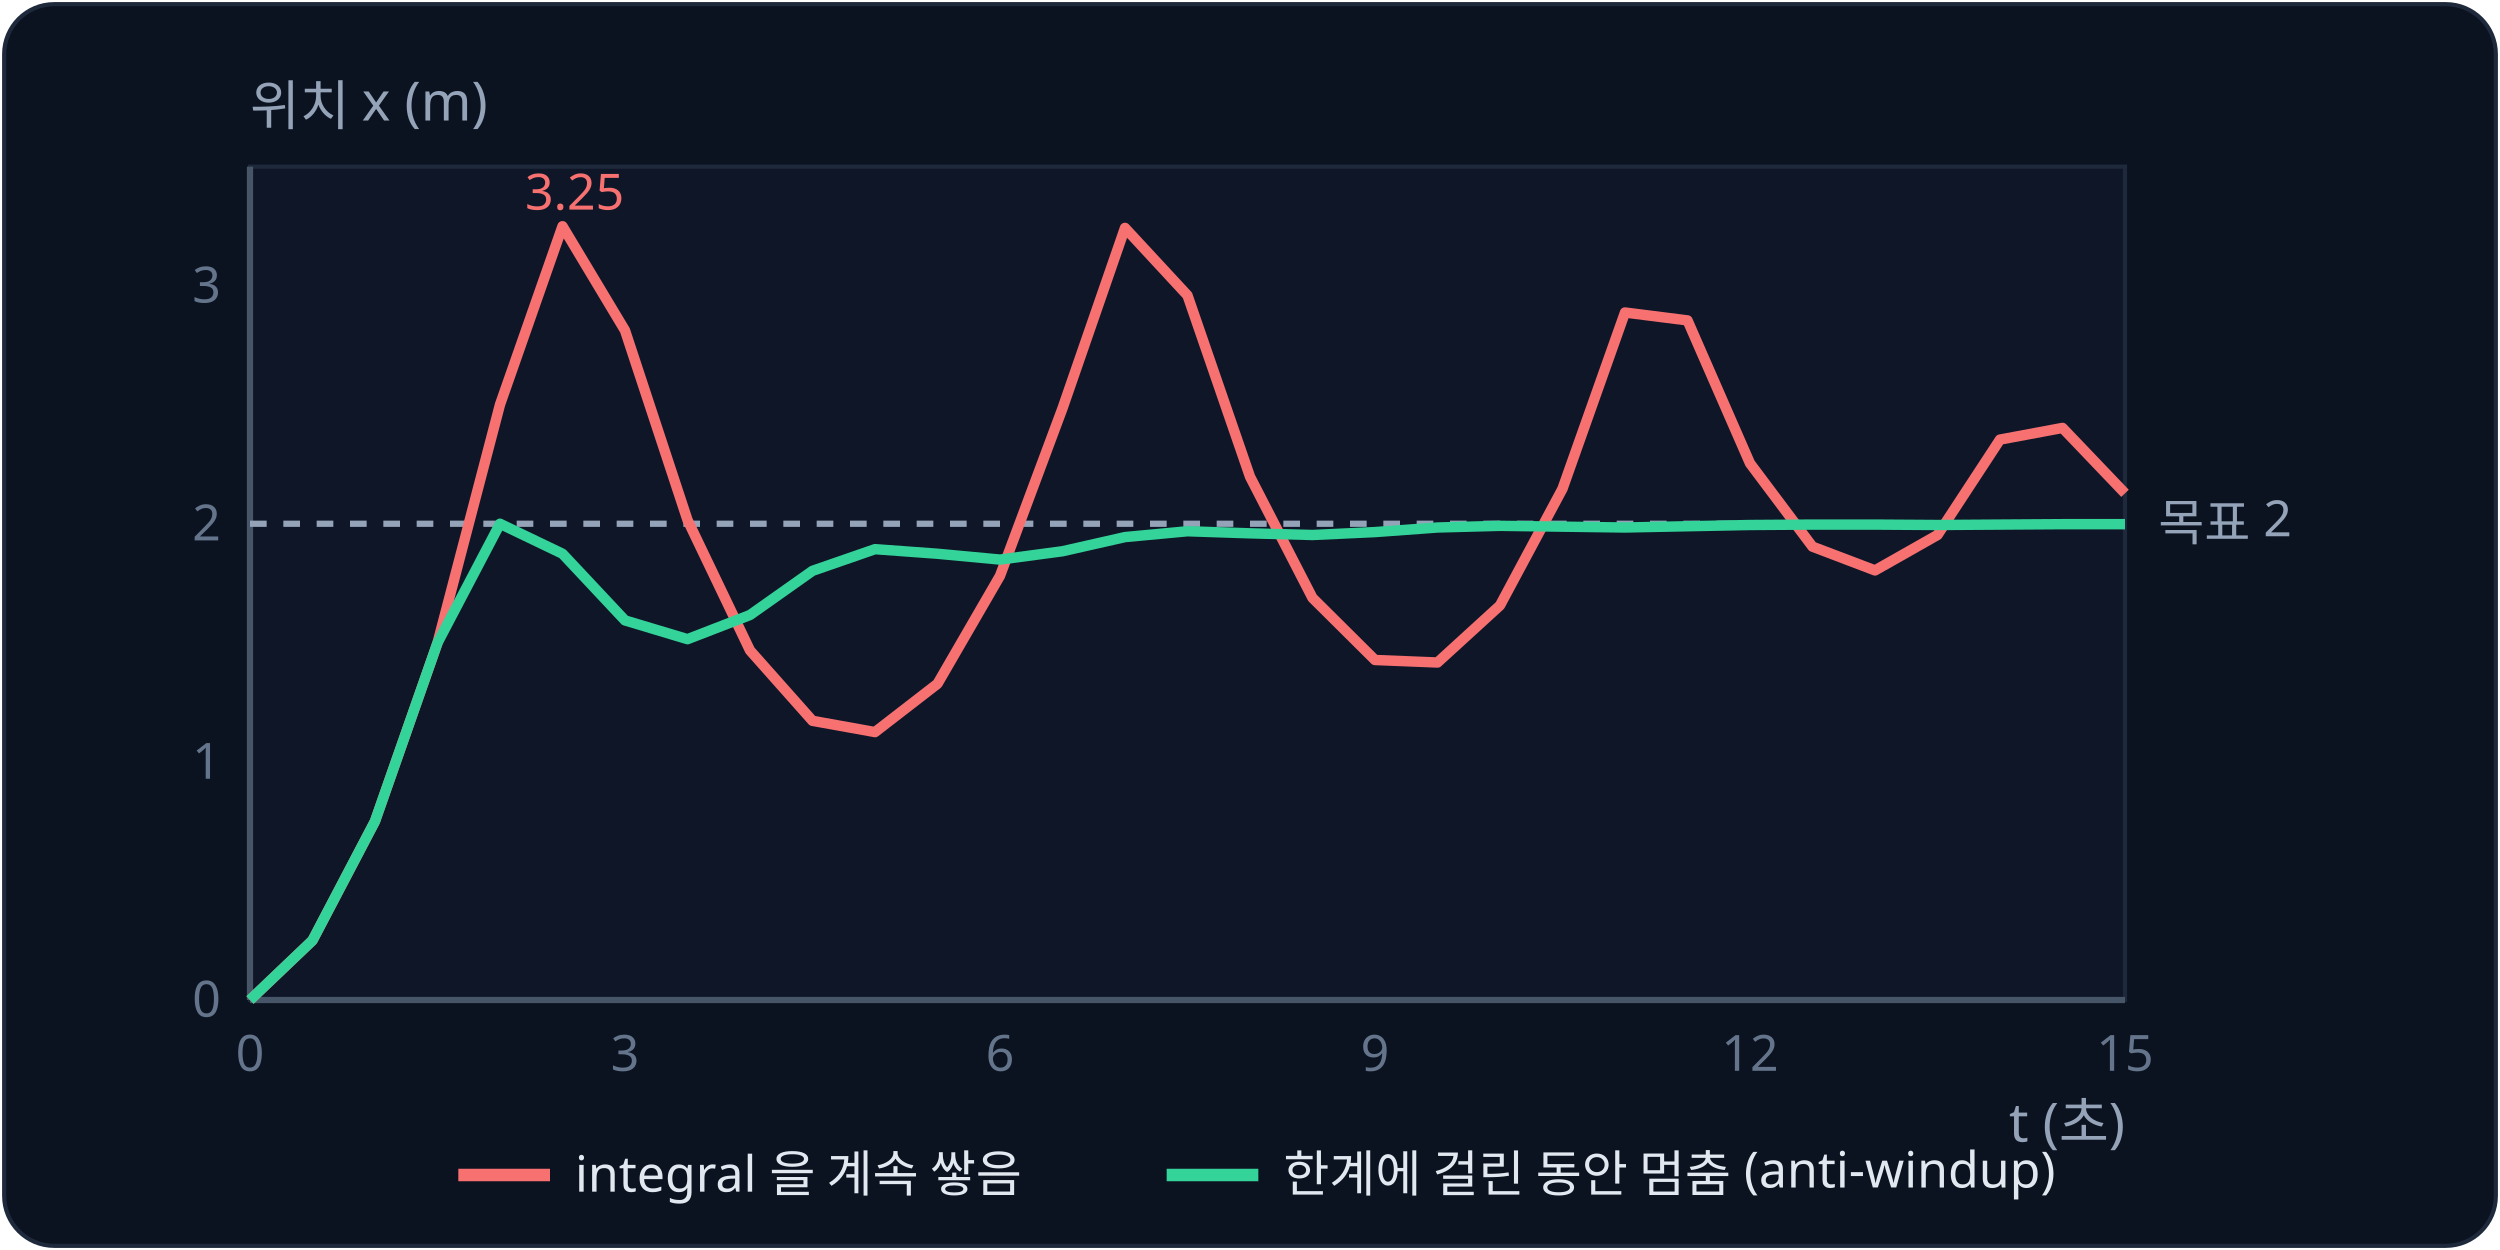
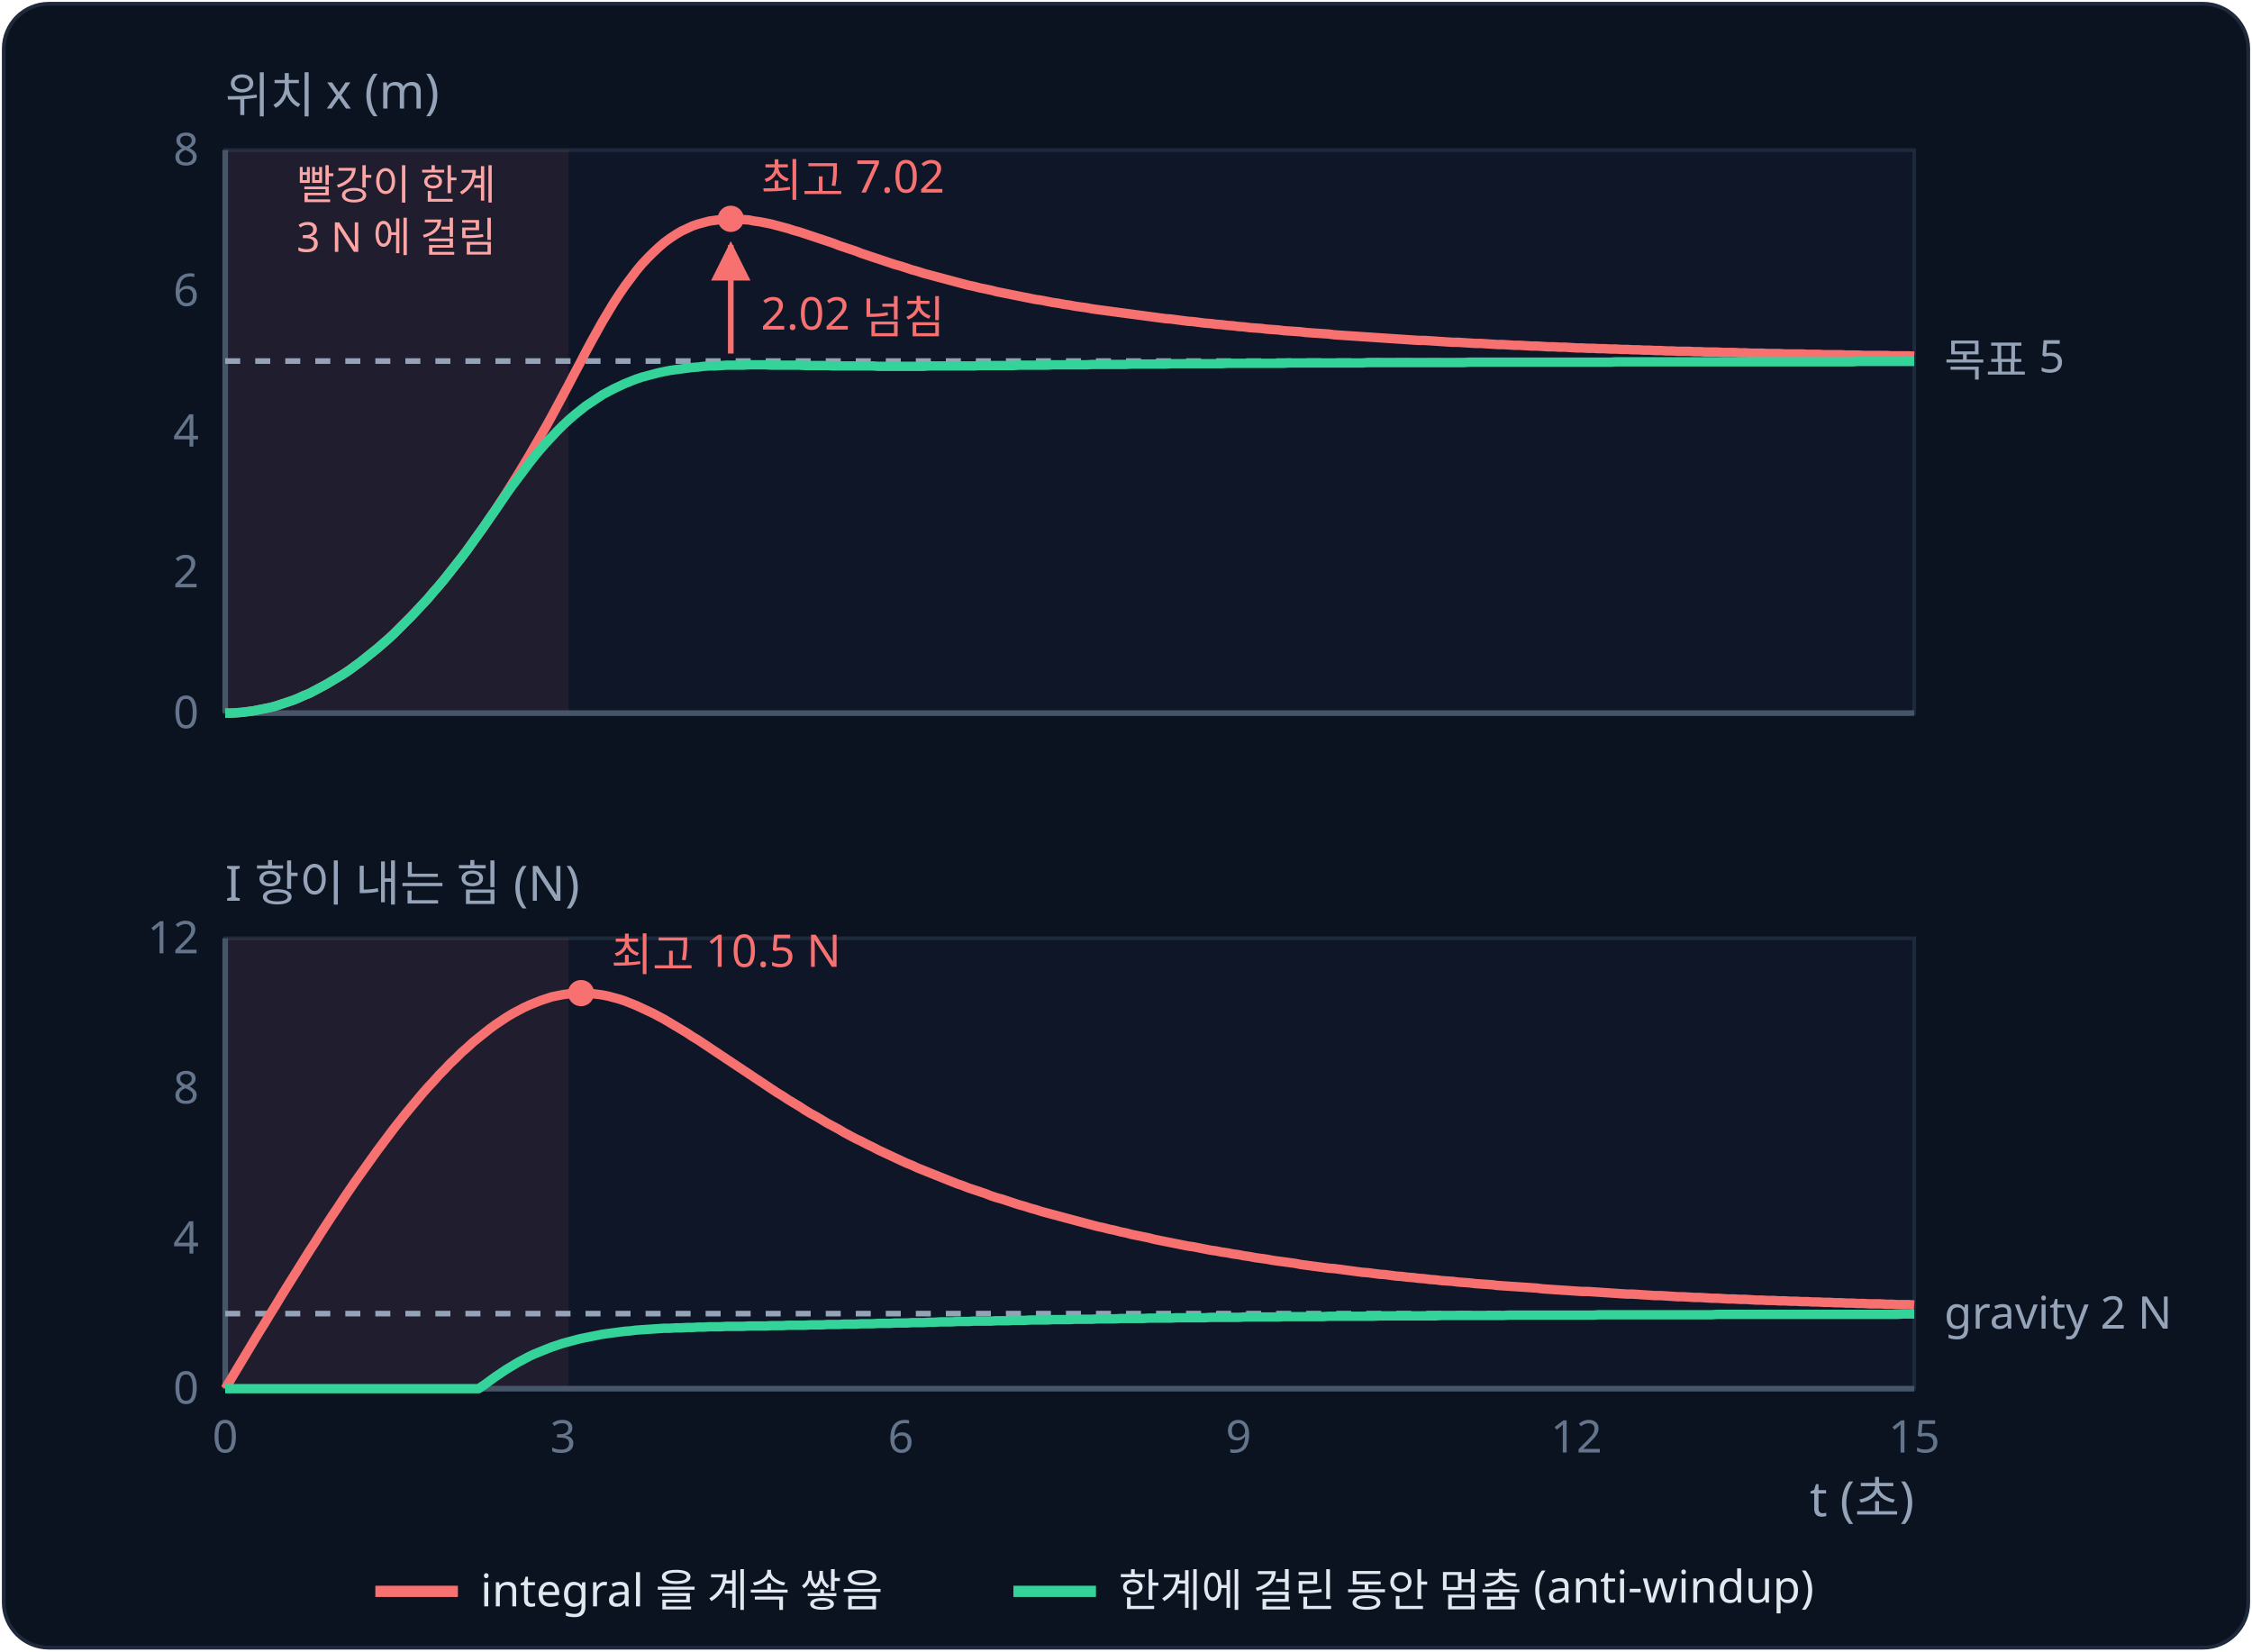
- <svg xmlns="http://www.w3.org/2000/svg" viewBox="0 0 600 300" font-family="Pretendard, 'Apple SD Gothic Neo', 'Noto Sans KR', system-ui, sans-serif">
+ <svg xmlns="http://www.w3.org/2000/svg" viewBox="0 0 600 440" font-family="Pretendard, 'Apple SD Gothic Neo', 'Noto Sans KR', system-ui, sans-serif">
  <defs>
-     <marker id="arrow-muted" viewBox="0 0 10 10" refX="9" refY="5" markerWidth="7" markerHeight="7" orient="auto-start-reverse">
-       <path d="M0,0 L10,5 L0,10 z" fill="#94a3b8" />
-     </marker>
-     <marker id="arrow-amber" viewBox="0 0 10 10" refX="9" refY="5" markerWidth="7" markerHeight="7" orient="auto-start-reverse">
-       <path d="M0,0 L10,5 L0,10 z" fill="#f59e0b" />
-     </marker>
-     <marker id="arrow-sky" viewBox="0 0 10 10" refX="9" refY="5" markerWidth="7" markerHeight="7" orient="auto-start-reverse">
-       <path d="M0,0 L10,5 L0,10 z" fill="#38bdf8" />
-     </marker>
-     <marker id="arrow-green" viewBox="0 0 10 10" refX="9" refY="5" markerWidth="7" markerHeight="7" orient="auto-start-reverse">
-       <path d="M0,0 L10,5 L0,10 z" fill="#34d399" />
-     </marker>
    <marker id="arrow-red" viewBox="0 0 10 10" refX="9" refY="5" markerWidth="7" markerHeight="7" orient="auto-start-reverse">
      <path d="M0,0 L10,5 L0,10 z" fill="#f87171" />
    </marker>
-     <marker id="arrow-violet" viewBox="0 0 10 10" refX="9" refY="5" markerWidth="7" markerHeight="7" orient="auto-start-reverse">
-       <path d="M0,0 L10,5 L0,10 z" fill="#a78bfa" />
-     </marker>
  </defs>
-   <rect x="1" y="1" width="598" height="298" rx="12" fill="#0b1220" stroke="#1e293b" />
-   <rect x="60.0" y="40.0" width="450.0" height="200.0" rx="0" fill="#0e1628" stroke="#1e293b" stroke-width="1" />
-   <line x1="60.0" y1="240.0" x2="510.0" y2="240.0" stroke="#475569" stroke-width="1.5" />
-   <line x1="60.0" y1="40.0" x2="60.0" y2="240.0" stroke="#475569" stroke-width="1.5" />
-   <text x="60.0" y="257.0" fill="#64748b" font-size="12" text-anchor="middle">0</text>
-   <text x="150.0" y="257.0" fill="#64748b" font-size="12" text-anchor="middle">3</text>
-   <text x="240.0" y="257.0" fill="#64748b" font-size="12" text-anchor="middle">6</text>
-   <text x="330.0" y="257.0" fill="#64748b" font-size="12" text-anchor="middle">9</text>
-   <text x="420.0" y="257.0" fill="#64748b" font-size="12" text-anchor="middle">12</text>
-   <text x="510.0" y="257.0" fill="#64748b" font-size="12" text-anchor="middle">15</text>
-   <text x="53.0" y="244.0" fill="#64748b" font-size="12" text-anchor="end">0</text>
-   <text x="53.0" y="186.9" fill="#64748b" font-size="12" text-anchor="end">1</text>
-   <text x="53.0" y="129.7" fill="#64748b" font-size="12" text-anchor="end">2</text>
-   <text x="53.0" y="72.6" fill="#64748b" font-size="12" text-anchor="end">3</text>
-   <text x="510.0" y="274.0" fill="#94a3b8" font-size="13" text-anchor="end">t (초)</text>
-   <text x="60.0" y="30.0" fill="#94a3b8" font-size="13" text-anchor="start">위치 x (m)</text>
-   <line x1="60.0" y1="125.7" x2="510.0" y2="125.7" stroke="#94a3b8" stroke-width="1.5" stroke-dasharray="4 4" />
-   <text x="518.0" y="129.7" fill="#94a3b8" font-size="12" text-anchor="start">목표 2</text>
-   <polyline points="60.0,240.0 75.0,225.7 90.0,197.1 105.0,154.3 120.0,97.1 135.0,54.3 150.0,79.3 165.0,124.8 180.0,156.1 195.0,173.0 210.0,175.7 225.0,164.1 240.0,138.2 255.0,98.0 270.0,54.7 285.0,70.9 300.0,114.4 315.0,143.5 330.0,158.4 345.0,159.0 360.0,145.3 375.0,117.3 390.0,75.0 405.0,76.9 420.0,111.2 435.0,131.2 450.0,136.9 465.0,128.4 480.0,105.5 495.0,102.7 510.0,118.4" fill="none" stroke="#f87171" stroke-width="2.5" stroke-linejoin="round" />
-   <polyline points="60.0,240.0 75.0,225.7 90.0,197.1 105.0,154.3 120.0,125.7 135.0,132.9 150.0,148.9 165.0,153.4 180.0,147.6 195.0,137.0 210.0,131.8 225.0,132.9 240.0,134.3 255.0,132.3 270.0,128.9 285.0,127.5 300.0,128.0 315.0,128.4 330.0,127.7 345.0,126.6 360.0,126.2 375.0,126.4 390.0,126.6 405.0,126.3 420.0,126.0 435.0,125.9 450.0,125.9 465.0,126.0 480.0,125.9 495.0,125.8 510.0,125.8" fill="none" stroke="#34d399" stroke-width="2.5" stroke-linejoin="round" />
-   <text x="126.0" y="50.3" fill="#f87171" font-size="12" text-anchor="start">3.25</text>
-   <line x1="110.0" y1="282.0" x2="132.0" y2="282.0" stroke="#f87171" stroke-width="3" />
-   <text x="138.0" y="286.0" fill="#e2e8f0" font-size="12" text-anchor="start">integral 을 계속 쌓음</text>
-   <line x1="280.0" y1="282.0" x2="302.0" y2="282.0" stroke="#34d399" stroke-width="3" />
-   <text x="308.0" y="286.0" fill="#e2e8f0" font-size="12" text-anchor="start">한계에 걸린 동안 멈춤 (anti-windup)</text>
+   <rect x="1" y="1" width="598" height="438" rx="12" fill="#0b1220" stroke="#1e293b" />
+   <rect x="60" y="40" width="450" height="150" fill="#0e1628" stroke="#1e293b" stroke-width="1" />
+   <rect x="60" y="40" width="91.5" height="150" fill="#f87171" fill-opacity="0.08" />
+   <line x1="60" y1="190" x2="510" y2="190" stroke="#475569" stroke-width="1.5" />
+   <line x1="60" y1="40" x2="60" y2="190" stroke="#475569" stroke-width="1.5" />
+   <text x="53" y="194.0" fill="#64748b" font-size="12" text-anchor="end">0</text>
+   <text x="53" y="156.5" fill="#64748b" font-size="12" text-anchor="end">2</text>
+   <text x="53" y="119.0" fill="#64748b" font-size="12" text-anchor="end">4</text>
+   <text x="53" y="81.5" fill="#64748b" font-size="12" text-anchor="end">6</text>
+   <text x="53" y="44.0" fill="#64748b" font-size="12" text-anchor="end">8</text>
+   <text x="60" y="30" fill="#94a3b8" font-size="13" text-anchor="start">위치 x (m)</text>
+   <rect x="60" y="250" width="450" height="120" fill="#0e1628" stroke="#1e293b" stroke-width="1" />
+   <rect x="60" y="250" width="91.5" height="120" fill="#f87171" fill-opacity="0.08" />
+   <line x1="60" y1="370" x2="510" y2="370" stroke="#475569" stroke-width="1.5" />
+   <line x1="60" y1="250" x2="60" y2="370" stroke="#475569" stroke-width="1.5" />
+   <text x="53" y="374.0" fill="#64748b" font-size="12" text-anchor="end">0</text>
+   <text x="53" y="334.0" fill="#64748b" font-size="12" text-anchor="end">4</text>
+   <text x="53" y="294.0" fill="#64748b" font-size="12" text-anchor="end">8</text>
+   <text x="53" y="254.0" fill="#64748b" font-size="12" text-anchor="end">12</text>
+   <text x="60" y="240" fill="#94a3b8" font-size="13" text-anchor="start">I 항이 내는 힘 (N)</text>
+   <text x="60.0" y="387" fill="#64748b" font-size="12" text-anchor="middle">0</text>
+   <text x="150.0" y="387" fill="#64748b" font-size="12" text-anchor="middle">3</text>
+   <text x="240.0" y="387" fill="#64748b" font-size="12" text-anchor="middle">6</text>
+   <text x="330.0" y="387" fill="#64748b" font-size="12" text-anchor="middle">9</text>
+   <text x="420.0" y="387" fill="#64748b" font-size="12" text-anchor="middle">12</text>
+   <text x="510.0" y="387" fill="#64748b" font-size="12" text-anchor="middle">15</text>
+   <text x="510" y="404" fill="#94a3b8" font-size="13" text-anchor="end">t (초)</text>
+   <text x="105.6" y="53.1" fill="#fca5a5" font-size="11" text-anchor="middle">빨강이 한계</text>
+   <text x="105.6" y="67.1" fill="#fca5a5" font-size="11" text-anchor="middle">3 N 에 걸림</text>
+   <line x1="60" y1="96.2" x2="510" y2="96.2" stroke="#94a3b8" stroke-width="1.5" stroke-dasharray="4 4" />
+   <text x="518" y="100.2" fill="#94a3b8" font-size="12">목표 5</text>
+   <line x1="60" y1="350.0" x2="510" y2="350.0" stroke="#94a3b8" stroke-width="1.5" stroke-dasharray="4 4" />
+   <text x="518" y="354.0" fill="#94a3b8" font-size="12">gravity 2 N</text>
+   <polyline points="60.0,190.0 61.5,190.0 63.0,189.9 64.5,189.8 66.0,189.6 67.5,189.4 69.0,189.1 70.5,188.8 72.0,188.5 73.5,188.1 75.0,187.6 76.5,187.1 78.0,186.6 79.5,186.0 81.0,185.3 82.5,184.7 84.0,183.9 85.5,183.1 87.0,182.3 88.5,181.4 90.0,180.5 91.5,179.6 93.0,178.6 94.5,177.5 96.0,176.4 97.5,175.2 99.0,174.0 100.5,172.8 102.0,171.5 103.5,170.2 105.0,168.8 106.5,167.3 108.0,165.8 109.5,164.3 111.0,162.7 112.5,161.1 114.0,159.5 115.5,157.7 117.0,156.0 118.5,154.2 120.0,152.3 121.5,150.4 123.0,148.5 124.5,146.5 126.0,144.4 127.5,142.3 129.0,140.2 130.5,138.0 132.0,135.8 133.5,133.5 135.0,131.2 136.5,128.8 138.0,126.4 139.5,123.9 141.0,121.4 142.5,118.8 144.0,116.2 145.5,113.6 147.0,110.9 148.5,108.1 150.0,105.3 151.5,102.5 153.0,99.6 154.5,96.8 156.0,93.9 157.5,91.1 159.0,88.4 160.5,85.7 162.0,83.2 163.5,80.7 165.0,78.4 166.5,76.2 168.0,74.2 169.5,72.2 171.0,70.4 172.5,68.8 174.0,67.3 175.5,65.9 177.0,64.6 178.5,63.5 180.0,62.5 181.5,61.6 183.0,60.9 184.5,60.2 186.0,59.7 187.5,59.3 189.0,58.9 190.5,58.7 192.0,58.5 193.5,58.4 195.0,58.3 196.5,58.4 198.0,58.5 199.5,58.6 201.0,58.9 202.5,59.1 204.0,59.4 205.5,59.7 207.0,60.1 208.5,60.5 210.0,60.9 211.5,61.4 213.0,61.8 214.5,62.3 216.0,62.8 217.5,63.3 219.0,63.8 220.5,64.3 222.0,64.8 223.5,65.4 225.0,65.9 226.5,66.4 228.0,66.9 229.5,67.5 231.0,68.0 232.5,68.5 234.0,69.0 235.5,69.5 237.0,70.0 238.5,70.5 240.0,70.9 241.5,71.4 243.0,71.9 244.5,72.3 246.0,72.8 247.5,73.2 249.0,73.6 250.5,74.0 252.0,74.4 253.5,74.8 255.0,75.2 256.5,75.6 258.0,76.0 259.5,76.3 261.0,76.7 262.5,77.0 264.0,77.3 265.5,77.7 267.0,78.0 268.5,78.3 270.0,78.6 271.5,78.9 273.0,79.2 274.5,79.5 276.0,79.8 277.5,80.0 279.0,80.3 280.5,80.6 282.0,80.8 283.5,81.1 285.0,81.3 286.5,81.6 288.0,81.8 289.5,82.0 291.0,82.3 292.5,82.5 294.0,82.7 295.5,82.9 297.0,83.1 298.5,83.3 300.0,83.5 301.5,83.7 303.0,83.9 304.5,84.1 306.0,84.3 307.5,84.5 309.0,84.7 310.5,84.9 312.0,85.0 313.5,85.2 315.0,85.4 316.5,85.6 318.0,85.7 319.5,85.9 321.0,86.1 322.5,86.2 324.0,86.4 325.5,86.5 327.0,86.7 328.5,86.8 330.0,87.0 331.5,87.1 333.0,87.3 334.5,87.4 336.0,87.5 337.5,87.7 339.0,87.8 340.5,87.9 342.0,88.1 343.5,88.2 345.0,88.3 346.5,88.4 348.0,88.6 349.5,88.7 351.0,88.8 352.5,88.9 354.0,89.0 355.5,89.2 357.0,89.3 358.5,89.4 360.0,89.5 361.5,89.6 363.0,89.7 364.5,89.8 366.0,89.9 367.5,90.0 369.0,90.1 370.5,90.2 372.0,90.3 373.5,90.4 375.0,90.5 376.5,90.6 378.0,90.7 379.5,90.7 381.0,90.8 382.5,90.9 384.0,91.0 385.5,91.1 387.0,91.2 388.5,91.2 390.0,91.3 391.5,91.4 393.0,91.5 394.5,91.5 396.0,91.6 397.5,91.7 399.0,91.8 400.5,91.8 402.0,91.9 403.5,92.0 405.0,92.0 406.5,92.1 408.0,92.2 409.5,92.2 411.0,92.3 412.5,92.4 414.0,92.4 415.5,92.5 417.0,92.5 418.5,92.6 420.0,92.7 421.5,92.7 423.0,92.8 424.5,92.8 426.0,92.9 427.5,92.9 429.0,93.0 430.5,93.0 432.0,93.1 433.5,93.1 435.0,93.2 436.5,93.2 438.0,93.3 439.5,93.3 441.0,93.4 442.5,93.4 444.0,93.5 445.5,93.5 447.0,93.6 448.5,93.6 450.0,93.6 451.5,93.7 453.0,93.7 454.5,93.8 456.0,93.8 457.5,93.8 459.0,93.9 460.5,93.9 462.0,93.9 463.5,94.0 465.0,94.0 466.5,94.1 468.0,94.1 469.5,94.1 471.0,94.2 472.5,94.2 474.0,94.2 475.5,94.3 477.0,94.3 478.5,94.3 480.0,94.3 481.5,94.4 483.0,94.4 484.5,94.4 486.0,94.5 487.5,94.5 489.0,94.5 490.5,94.5 492.0,94.6 493.5,94.6 495.0,94.6 496.5,94.7 498.0,94.7 499.5,94.7 501.0,94.7 502.5,94.7 504.0,94.8 505.5,94.8 507.0,94.8 508.5,94.8 510.0,94.9" fill="none" stroke="#f87171" stroke-width="2.5" stroke-linejoin="round" />
+   <polyline points="60.0,190.0 61.5,190.0 63.0,189.9 64.5,189.8 66.0,189.6 67.5,189.4 69.0,189.1 70.5,188.8 72.0,188.5 73.5,188.1 75.0,187.6 76.5,187.1 78.0,186.6 79.5,186.0 81.0,185.3 82.5,184.7 84.0,183.9 85.5,183.1 87.0,182.3 88.5,181.4 90.0,180.5 91.5,179.6 93.0,178.6 94.5,177.5 96.0,176.4 97.5,175.2 99.0,174.0 100.5,172.8 102.0,171.5 103.5,170.2 105.0,168.8 106.5,167.3 108.0,165.8 109.5,164.3 111.0,162.7 112.5,161.1 114.0,159.5 115.5,157.7 117.0,156.0 118.5,154.2 120.0,152.3 121.5,150.4 123.0,148.5 124.5,146.5 126.0,144.4 127.5,142.3 129.0,140.2 130.5,138.0 132.0,135.9 133.5,133.7 135.0,131.5 136.5,129.4 138.0,127.4 139.5,125.4 141.0,123.4 142.5,121.5 144.0,119.7 145.5,118.0 147.0,116.4 148.5,114.8 150.0,113.3 151.5,111.9 153.0,110.6 154.5,109.4 156.0,108.2 157.5,107.2 159.0,106.2 160.5,105.2 162.0,104.4 163.5,103.6 165.0,102.9 166.5,102.2 168.0,101.6 169.5,101.0 171.0,100.5 172.5,100.1 174.0,99.7 175.5,99.3 177.0,99.0 178.5,98.7 180.0,98.5 181.5,98.3 183.0,98.1 184.5,97.9 186.0,97.8 187.5,97.6 189.0,97.5 190.5,97.5 192.0,97.4 193.5,97.3 195.0,97.3 196.5,97.3 198.0,97.3 199.5,97.2 201.0,97.2 202.5,97.2 204.0,97.2 205.5,97.3 207.0,97.3 208.5,97.3 210.0,97.3 211.5,97.3 213.0,97.3 214.5,97.4 216.0,97.4 217.5,97.4 219.0,97.4 220.5,97.4 222.0,97.5 223.5,97.5 225.0,97.5 226.5,97.5 228.0,97.5 229.5,97.5 231.0,97.5 232.5,97.5 234.0,97.6 235.5,97.6 237.0,97.6 238.5,97.6 240.0,97.6 241.5,97.6 243.0,97.6 244.5,97.6 246.0,97.6 247.5,97.5 249.0,97.5 250.5,97.5 252.0,97.5 253.5,97.5 255.0,97.5 256.5,97.5 258.0,97.5 259.5,97.5 261.0,97.4 262.5,97.4 264.0,97.4 265.5,97.4 267.0,97.4 268.5,97.4 270.0,97.4 271.5,97.3 273.0,97.3 274.5,97.3 276.0,97.3 277.5,97.3 279.0,97.3 280.5,97.2 282.0,97.2 283.5,97.2 285.0,97.2 286.5,97.2 288.0,97.2 289.5,97.2 291.0,97.1 292.5,97.1 294.0,97.1 295.5,97.1 297.0,97.1 298.5,97.1 300.0,97.1 301.5,97.0 303.0,97.0 304.5,97.0 306.0,97.0 307.5,97.0 309.0,97.0 310.5,97.0 312.0,96.9 313.5,96.9 315.0,96.9 316.5,96.9 318.0,96.9 319.5,96.9 321.0,96.9 322.5,96.9 324.0,96.9 325.5,96.9 327.0,96.8 328.5,96.8 330.0,96.8 331.5,96.8 333.0,96.8 334.5,96.8 336.0,96.8 337.5,96.8 339.0,96.8 340.5,96.8 342.0,96.8 343.5,96.7 345.0,96.7 346.5,96.7 348.0,96.7 349.5,96.7 351.0,96.7 352.5,96.7 354.0,96.7 355.5,96.7 357.0,96.7 358.5,96.7 360.0,96.7 361.5,96.7 363.0,96.7 364.5,96.6 366.0,96.6 367.5,96.6 369.0,96.6 370.5,96.6 372.0,96.6 373.5,96.6 375.0,96.6 376.5,96.6 378.0,96.6 379.5,96.6 381.0,96.6 382.5,96.6 384.0,96.6 385.5,96.6 387.0,96.6 388.5,96.6 390.0,96.6 391.5,96.5 393.0,96.5 394.5,96.5 396.0,96.5 397.5,96.5 399.0,96.5 400.5,96.5 402.0,96.5 403.5,96.5 405.0,96.5 406.5,96.5 408.0,96.5 409.5,96.5 411.0,96.5 412.5,96.5 414.0,96.5 415.5,96.5 417.0,96.5 418.5,96.5 420.0,96.5 421.5,96.5 423.0,96.5 424.5,96.5 426.0,96.5 427.5,96.5 429.0,96.5 430.5,96.4 432.0,96.4 433.5,96.4 435.0,96.4 436.5,96.4 438.0,96.4 439.5,96.4 441.0,96.4 442.5,96.4 444.0,96.4 445.5,96.4 447.0,96.4 448.5,96.4 450.0,96.4 451.5,96.4 453.0,96.4 454.5,96.4 456.0,96.4 457.5,96.4 459.0,96.4 460.5,96.4 462.0,96.4 463.5,96.4 465.0,96.4 466.5,96.4 468.0,96.4 469.5,96.4 471.0,96.4 472.5,96.4 474.0,96.4 475.5,96.4 477.0,96.4 478.5,96.4 480.0,96.4 481.5,96.4 483.0,96.4 484.5,96.4 486.0,96.4 487.5,96.4 489.0,96.4 490.5,96.4 492.0,96.4 493.5,96.4 495.0,96.3 496.5,96.3 498.0,96.3 499.5,96.3 501.0,96.3 502.5,96.3 504.0,96.3 505.5,96.3 507.0,96.3 508.5,96.3 510.0,96.3" fill="none" stroke="#34d399" stroke-width="2.5" stroke-linejoin="round" />
+   <polyline points="60.0,370.0 61.5,367.5 63.0,365.0 64.5,362.5 66.0,360.0 67.5,357.5 69.0,355.0 70.5,352.6 72.0,350.1 73.5,347.7 75.0,345.2 76.5,342.8 78.0,340.4 79.5,338.0 81.0,335.6 82.5,333.2 84.0,330.9 85.5,328.5 87.0,326.2 88.5,323.9 90.0,321.7 91.5,319.4 93.0,317.2 94.5,315.0 96.0,312.9 97.5,310.8 99.0,308.7 100.5,306.6 102.0,304.6 103.5,302.6 105.0,300.6 106.5,298.7 108.0,296.8 109.5,295.0 111.0,293.2 112.5,291.4 114.0,289.7 115.5,288.1 117.0,286.4 118.5,284.9 120.0,283.3 121.5,281.9 123.0,280.4 124.5,279.1 126.0,277.7 127.5,276.5 129.0,275.3 130.5,274.1 132.0,273.0 133.5,272.0 135.0,271.0 136.5,270.1 138.0,269.3 139.5,268.5 141.0,267.8 142.5,267.2 144.0,266.6 145.5,266.1 147.0,265.6 148.5,265.3 150.0,265.0 151.5,264.8 153.0,264.7 154.5,264.6 156.0,264.6 157.5,264.7 159.0,264.9 160.5,265.1 162.0,265.4 163.5,265.8 165.0,266.2 166.5,266.7 168.0,267.3 169.5,267.9 171.0,268.6 172.5,269.3 174.0,270.0 175.5,270.8 177.0,271.6 178.5,272.5 180.0,273.4 181.5,274.3 183.0,275.2 184.5,276.2 186.0,277.1 187.5,278.1 189.0,279.1 190.5,280.1 192.0,281.1 193.5,282.1 195.0,283.1 196.5,284.1 198.0,285.1 199.5,286.1 201.0,287.1 202.5,288.1 204.0,289.1 205.5,290.1 207.0,291.1 208.5,292.0 210.0,293.0 211.5,293.9 213.0,294.8 214.5,295.8 216.0,296.7 217.5,297.5 219.0,298.4 220.5,299.3 222.0,300.1 223.5,300.9 225.0,301.8 226.5,302.6 228.0,303.4 229.5,304.1 231.0,304.9 232.5,305.6 234.0,306.4 235.5,307.1 237.0,307.8 238.5,308.5 240.0,309.2 241.5,309.9 243.0,310.5 244.5,311.2 246.0,311.8 247.5,312.4 249.0,313.0 250.5,313.6 252.0,314.2 253.5,314.8 255.0,315.4 256.5,315.9 258.0,316.5 259.5,317.0 261.0,317.5 262.5,318.0 264.0,318.6 265.5,319.1 267.0,319.5 268.5,320.0 270.0,320.5 271.5,321.0 273.0,321.4 274.5,321.9 276.0,322.3 277.5,322.8 279.0,323.2 280.5,323.6 282.0,324.0 283.5,324.4 285.0,324.8 286.5,325.2 288.0,325.6 289.5,326.0 291.0,326.4 292.5,326.8 294.0,327.1 295.5,327.5 297.0,327.8 298.5,328.2 300.0,328.5 301.5,328.9 303.0,329.2 304.5,329.5 306.0,329.8 307.5,330.2 309.0,330.5 310.5,330.8 312.0,331.1 313.5,331.4 315.0,331.7 316.5,332.0 318.0,332.2 319.5,332.5 321.0,332.8 322.5,333.1 324.0,333.3 325.5,333.6 327.0,333.8 328.5,334.1 330.0,334.3 331.5,334.6 333.0,334.8 334.5,335.1 336.0,335.3 337.5,335.5 339.0,335.8 340.5,336.0 342.0,336.2 343.5,336.4 345.0,336.6 346.5,336.9 348.0,337.1 349.5,337.3 351.0,337.5 352.5,337.7 354.0,337.9 355.5,338.0 357.0,338.2 358.5,338.4 360.0,338.6 361.5,338.8 363.0,339.0 364.5,339.1 366.0,339.3 367.5,339.5 369.0,339.6 370.5,339.8 372.0,340.0 373.5,340.1 375.0,340.3 376.5,340.4 378.0,340.6 379.5,340.7 381.0,340.9 382.5,341.0 384.0,341.2 385.5,341.3 387.0,341.4 388.5,341.6 390.0,341.7 391.5,341.8 393.0,342.0 394.5,342.1 396.0,342.2 397.5,342.3 399.0,342.5 400.5,342.6 402.0,342.7 403.5,342.8 405.0,342.9 406.5,343.0 408.0,343.1 409.5,343.2 411.0,343.4 412.5,343.5 414.0,343.6 415.5,343.7 417.0,343.8 418.5,343.9 420.0,344.0 421.5,344.1 423.0,344.1 424.5,344.2 426.0,344.3 427.5,344.4 429.0,344.5 430.5,344.6 432.0,344.7 433.5,344.8 435.0,344.8 436.5,344.9 438.0,345.0 439.5,345.1 441.0,345.2 442.5,345.2 444.0,345.3 445.5,345.4 447.0,345.5 448.5,345.5 450.0,345.6 451.5,345.7 453.0,345.7 454.5,345.8 456.0,345.9 457.5,345.9 459.0,346.0 460.5,346.1 462.0,346.1 463.5,346.2 465.0,346.2 466.5,346.3 468.0,346.4 469.5,346.4 471.0,346.5 472.5,346.5 474.0,346.6 475.5,346.6 477.0,346.7 478.5,346.7 480.0,346.8 481.5,346.8 483.0,346.9 484.5,346.9 486.0,347.0 487.5,347.0 489.0,347.1 490.5,347.1 492.0,347.2 493.5,347.2 495.0,347.3 496.5,347.3 498.0,347.4 499.5,347.4 501.0,347.4 502.5,347.5 504.0,347.5 505.5,347.6 507.0,347.6 508.5,347.6 510.0,347.7" fill="none" stroke="#f87171" stroke-width="2.5" stroke-linejoin="round" />
+   <polyline points="60.0,370.0 61.5,370.0 63.0,370.0 64.5,370.0 66.0,370.0 67.5,370.0 69.0,370.0 70.5,370.0 72.0,370.0 73.5,370.0 75.0,370.0 76.5,370.0 78.0,370.0 79.5,370.0 81.0,370.0 82.5,370.0 84.0,370.0 85.5,370.0 87.0,370.0 88.5,370.0 90.0,370.0 91.5,370.0 93.0,370.0 94.5,370.0 96.0,370.0 97.5,370.0 99.0,370.0 100.5,370.0 102.0,370.0 103.5,370.0 105.0,370.0 106.5,370.0 108.0,370.0 109.5,370.0 111.0,370.0 112.5,370.0 114.0,370.0 115.5,370.0 117.0,370.0 118.5,370.0 120.0,370.0 121.5,370.0 123.0,370.0 124.5,370.0 126.0,370.0 127.5,370.0 129.0,369.0 130.5,367.9 132.0,366.8 133.5,365.8 135.0,364.8 136.5,363.9 138.0,363.0 139.5,362.2 141.0,361.4 142.5,360.7 144.0,360.1 145.5,359.5 147.0,358.9 148.5,358.4 150.0,357.9 151.5,357.5 153.0,357.1 154.5,356.7 156.0,356.4 157.5,356.1 159.0,355.8 160.5,355.5 162.0,355.3 163.5,355.1 165.0,354.9 166.5,354.7 168.0,354.6 169.5,354.4 171.0,354.3 172.5,354.2 174.0,354.1 175.5,354.0 177.0,353.9 178.5,353.9 180.0,353.8 181.5,353.8 183.0,353.7 184.5,353.7 186.0,353.6 187.5,353.6 189.0,353.5 190.5,353.5 192.0,353.5 193.5,353.4 195.0,353.4 196.5,353.4 198.0,353.4 199.5,353.3 201.0,353.3 202.5,353.3 204.0,353.3 205.5,353.2 207.0,353.2 208.5,353.2 210.0,353.1 211.5,353.1 213.0,353.1 214.5,353.1 216.0,353.0 217.5,353.0 219.0,353.0 220.5,352.9 222.0,352.9 223.5,352.9 225.0,352.8 226.5,352.8 228.0,352.8 229.5,352.7 231.0,352.7 232.5,352.7 234.0,352.6 235.5,352.6 237.0,352.6 238.5,352.5 240.0,352.5 241.5,352.5 243.0,352.4 244.5,352.4 246.0,352.4 247.5,352.3 249.0,352.3 250.5,352.2 252.0,352.2 253.5,352.2 255.0,352.1 256.5,352.1 258.0,352.1 259.5,352.0 261.0,352.0 262.5,352.0 264.0,352.0 265.5,351.9 267.0,351.9 268.5,351.9 270.0,351.8 271.5,351.8 273.0,351.8 274.5,351.7 276.0,351.7 277.5,351.7 279.0,351.7 280.5,351.6 282.0,351.6 283.5,351.6 285.0,351.6 286.5,351.5 288.0,351.5 289.5,351.5 291.0,351.5 292.5,351.4 294.0,351.4 295.5,351.4 297.0,351.4 298.5,351.3 300.0,351.3 301.5,351.3 303.0,351.3 304.5,351.3 306.0,351.2 307.5,351.2 309.0,351.2 310.5,351.2 312.0,351.2 313.5,351.1 315.0,351.1 316.5,351.1 318.0,351.1 319.5,351.1 321.0,351.1 322.5,351.0 324.0,351.0 325.5,351.0 327.0,351.0 328.5,351.0 330.0,351.0 331.5,350.9 333.0,350.9 334.5,350.9 336.0,350.9 337.5,350.9 339.0,350.9 340.5,350.9 342.0,350.8 343.5,350.8 345.0,350.8 346.5,350.8 348.0,350.8 349.5,350.8 351.0,350.8 352.5,350.8 354.0,350.7 355.5,350.7 357.0,350.7 358.5,350.7 360.0,350.7 361.5,350.7 363.0,350.7 364.5,350.7 366.0,350.7 367.5,350.6 369.0,350.6 370.5,350.6 372.0,350.6 373.5,350.6 375.0,350.6 376.5,350.6 378.0,350.6 379.5,350.6 381.0,350.6 382.5,350.6 384.0,350.5 385.5,350.5 387.0,350.5 388.5,350.5 390.0,350.5 391.5,350.5 393.0,350.5 394.5,350.5 396.0,350.5 397.5,350.5 399.0,350.5 400.5,350.5 402.0,350.4 403.5,350.4 405.0,350.4 406.5,350.4 408.0,350.4 409.5,350.4 411.0,350.4 412.5,350.4 414.0,350.4 415.5,350.4 417.0,350.4 418.5,350.4 420.0,350.4 421.5,350.4 423.0,350.4 424.5,350.4 426.0,350.3 427.5,350.3 429.0,350.3 430.5,350.3 432.0,350.3 433.5,350.3 435.0,350.3 436.5,350.3 438.0,350.3 439.5,350.3 441.0,350.3 442.5,350.3 444.0,350.3 445.5,350.3 447.0,350.3 448.5,350.3 450.0,350.3 451.5,350.3 453.0,350.3 454.5,350.3 456.0,350.3 457.5,350.2 459.0,350.2 460.5,350.2 462.0,350.2 463.5,350.2 465.0,350.2 466.5,350.2 468.0,350.2 469.5,350.2 471.0,350.2 472.5,350.2 474.0,350.2 475.5,350.2 477.0,350.2 478.5,350.2 480.0,350.2 481.5,350.2 483.0,350.2 484.5,350.2 486.0,350.2 487.5,350.2 489.0,350.2 490.5,350.2 492.0,350.2 493.5,350.2 495.0,350.2 496.5,350.2 498.0,350.2 499.5,350.2 501.0,350.2 502.5,350.2 504.0,350.2 505.5,350.2 507.0,350.1 508.5,350.1 510.0,350.1" fill="none" stroke="#34d399" stroke-width="2.5" stroke-linejoin="round" />
+   <circle cx="194.7" cy="58.3" r="3.5" fill="#f87171" />
+   <text x="202.7" y="52.3" fill="#f87171" font-size="12">최고 7.02</text>
+   <line x1="194.7" y1="94.2" x2="194.7" y2="65.3" stroke="#f87171" stroke-width="1.5" marker-end="url(#arrow-red)" />
+   <text x="202.7" y="87.8" fill="#f87171" font-size="12">2.02 넘침</text>
+   <circle cx="154.8" cy="264.6" r="3.5" fill="#f87171" />
+   <text x="162.8" y="258.6" fill="#f87171" font-size="12">최고 10.5 N</text>
+   <line x1="100" y1="424" x2="122" y2="424" stroke="#f87171" stroke-width="3" />
+   <text x="128" y="428" fill="#e2e8f0" font-size="12">integral 을 계속 쌓음</text>
+   <line x1="270" y1="424" x2="292" y2="424" stroke="#34d399" stroke-width="3" />
+   <text x="298" y="428" fill="#e2e8f0" font-size="12">한계에 걸린 동안 멈춤 (anti-windup)</text>
</svg>
